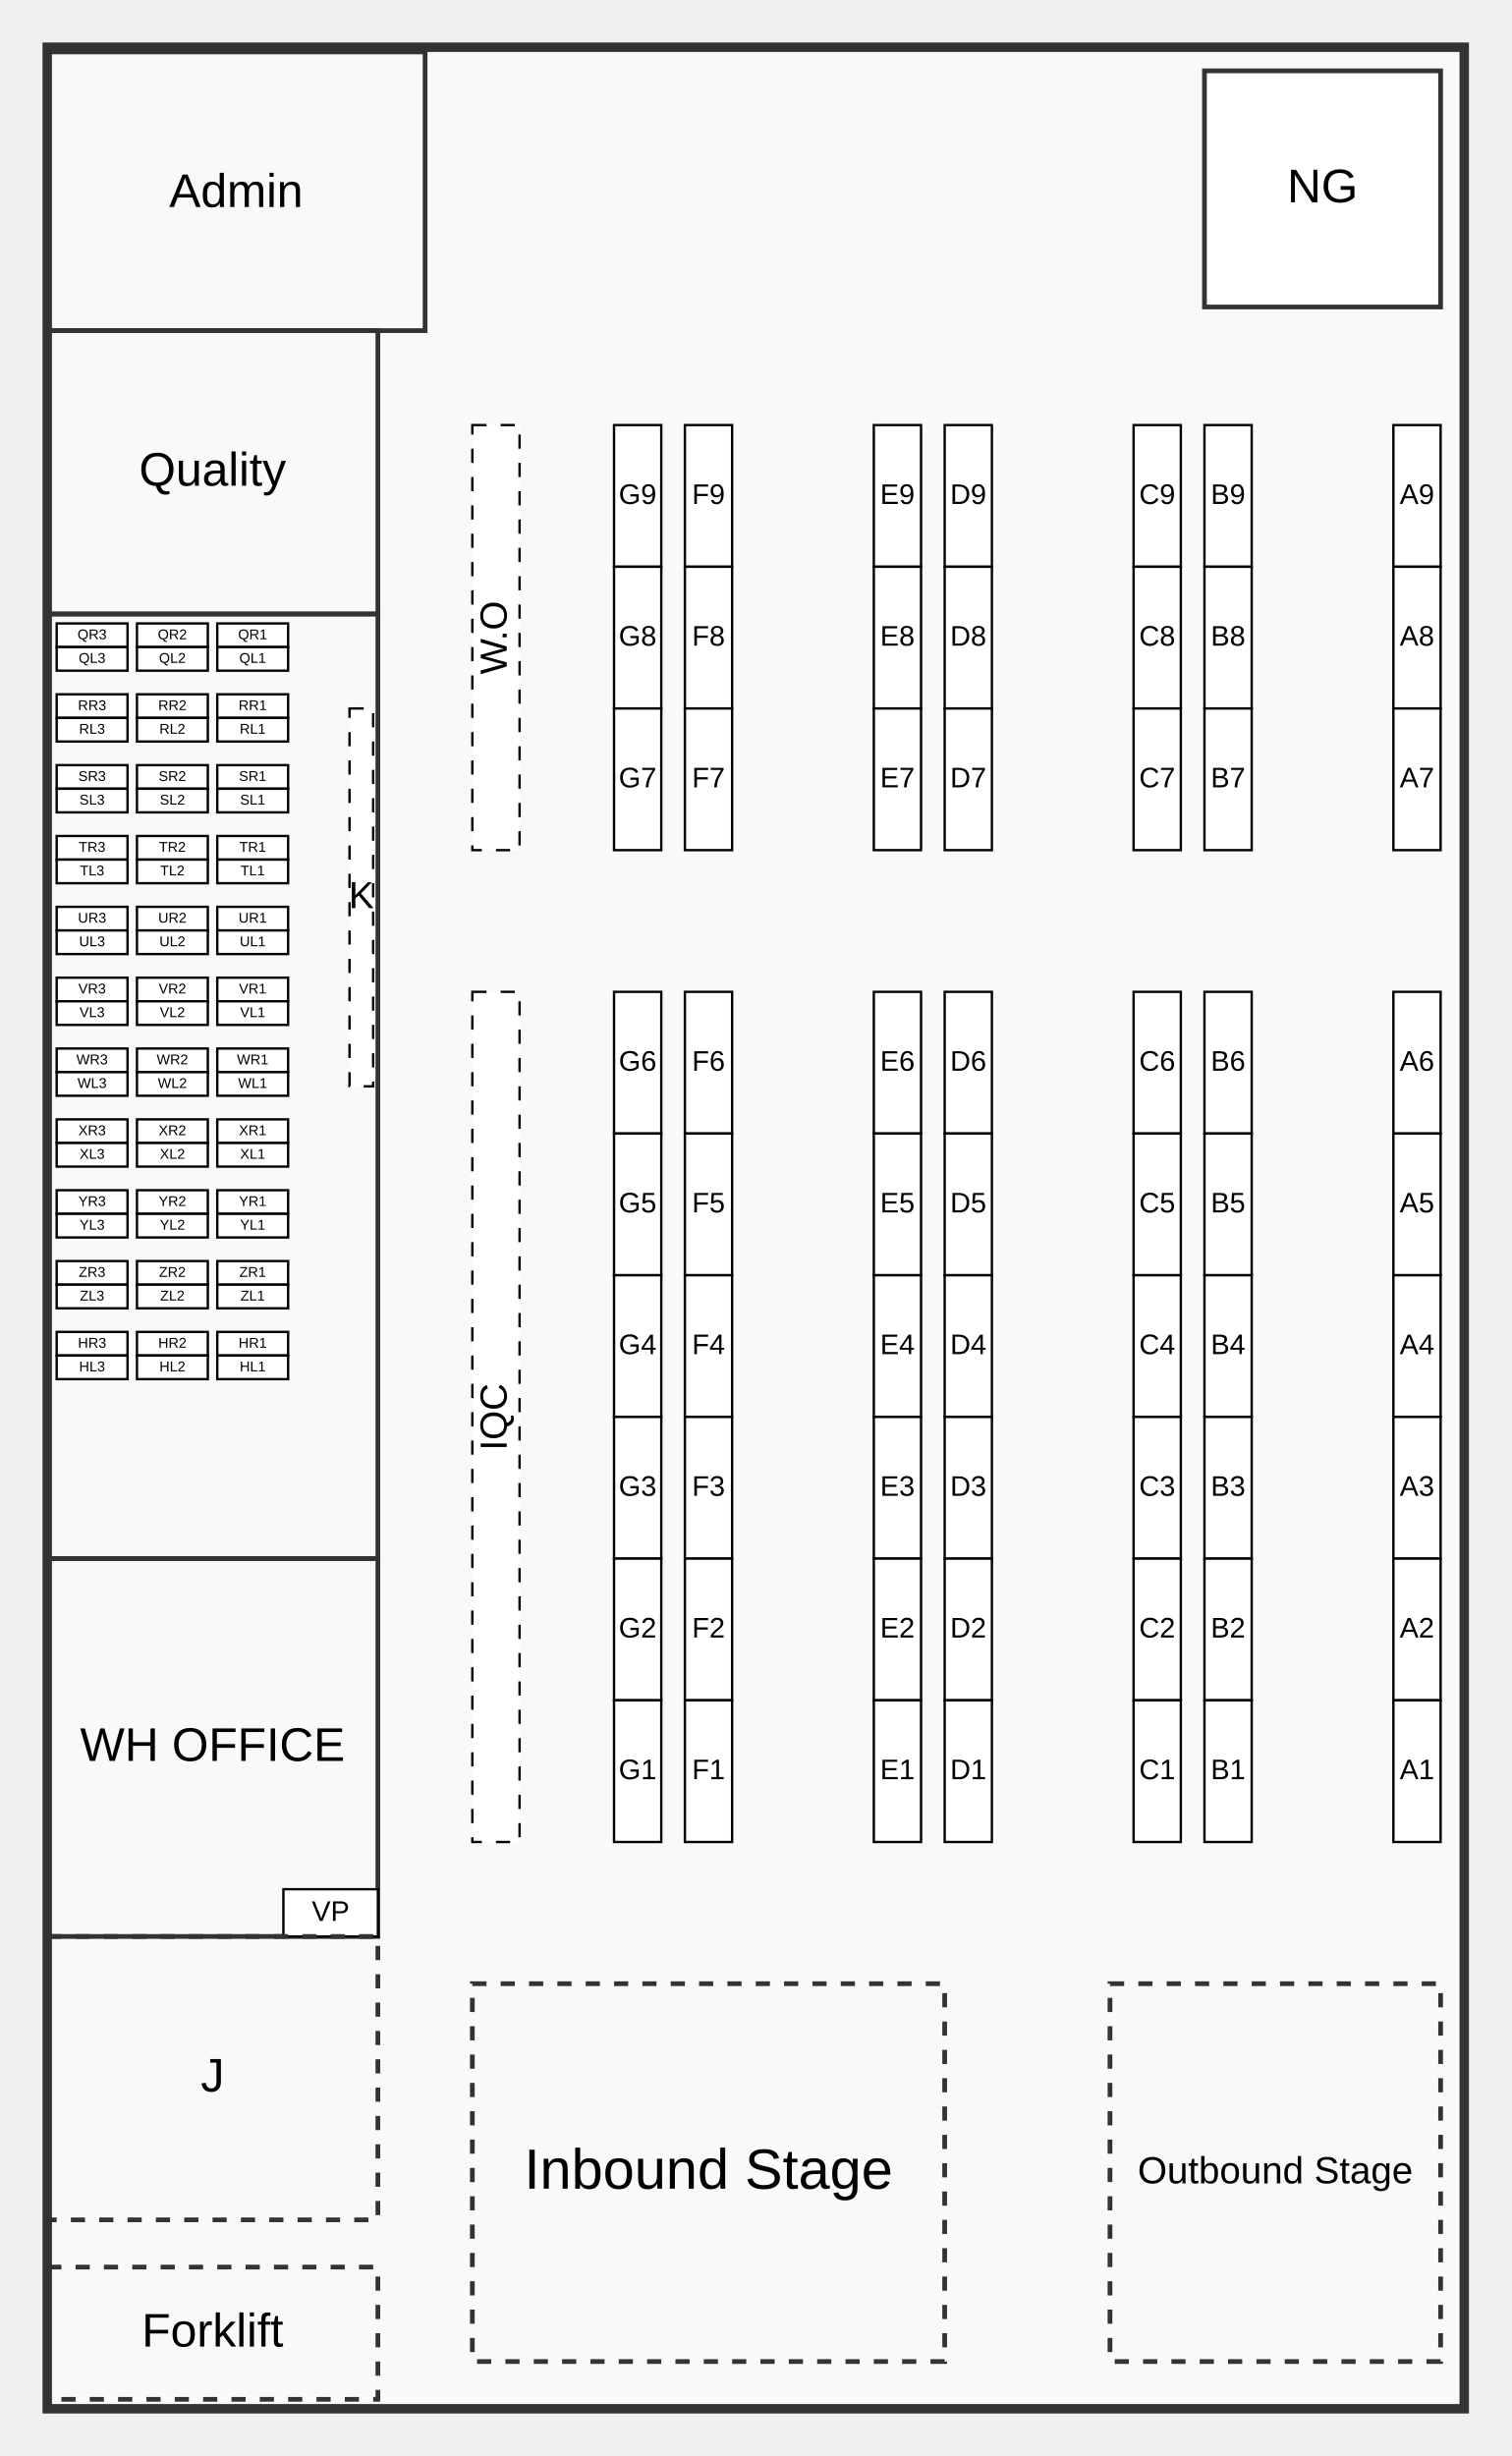
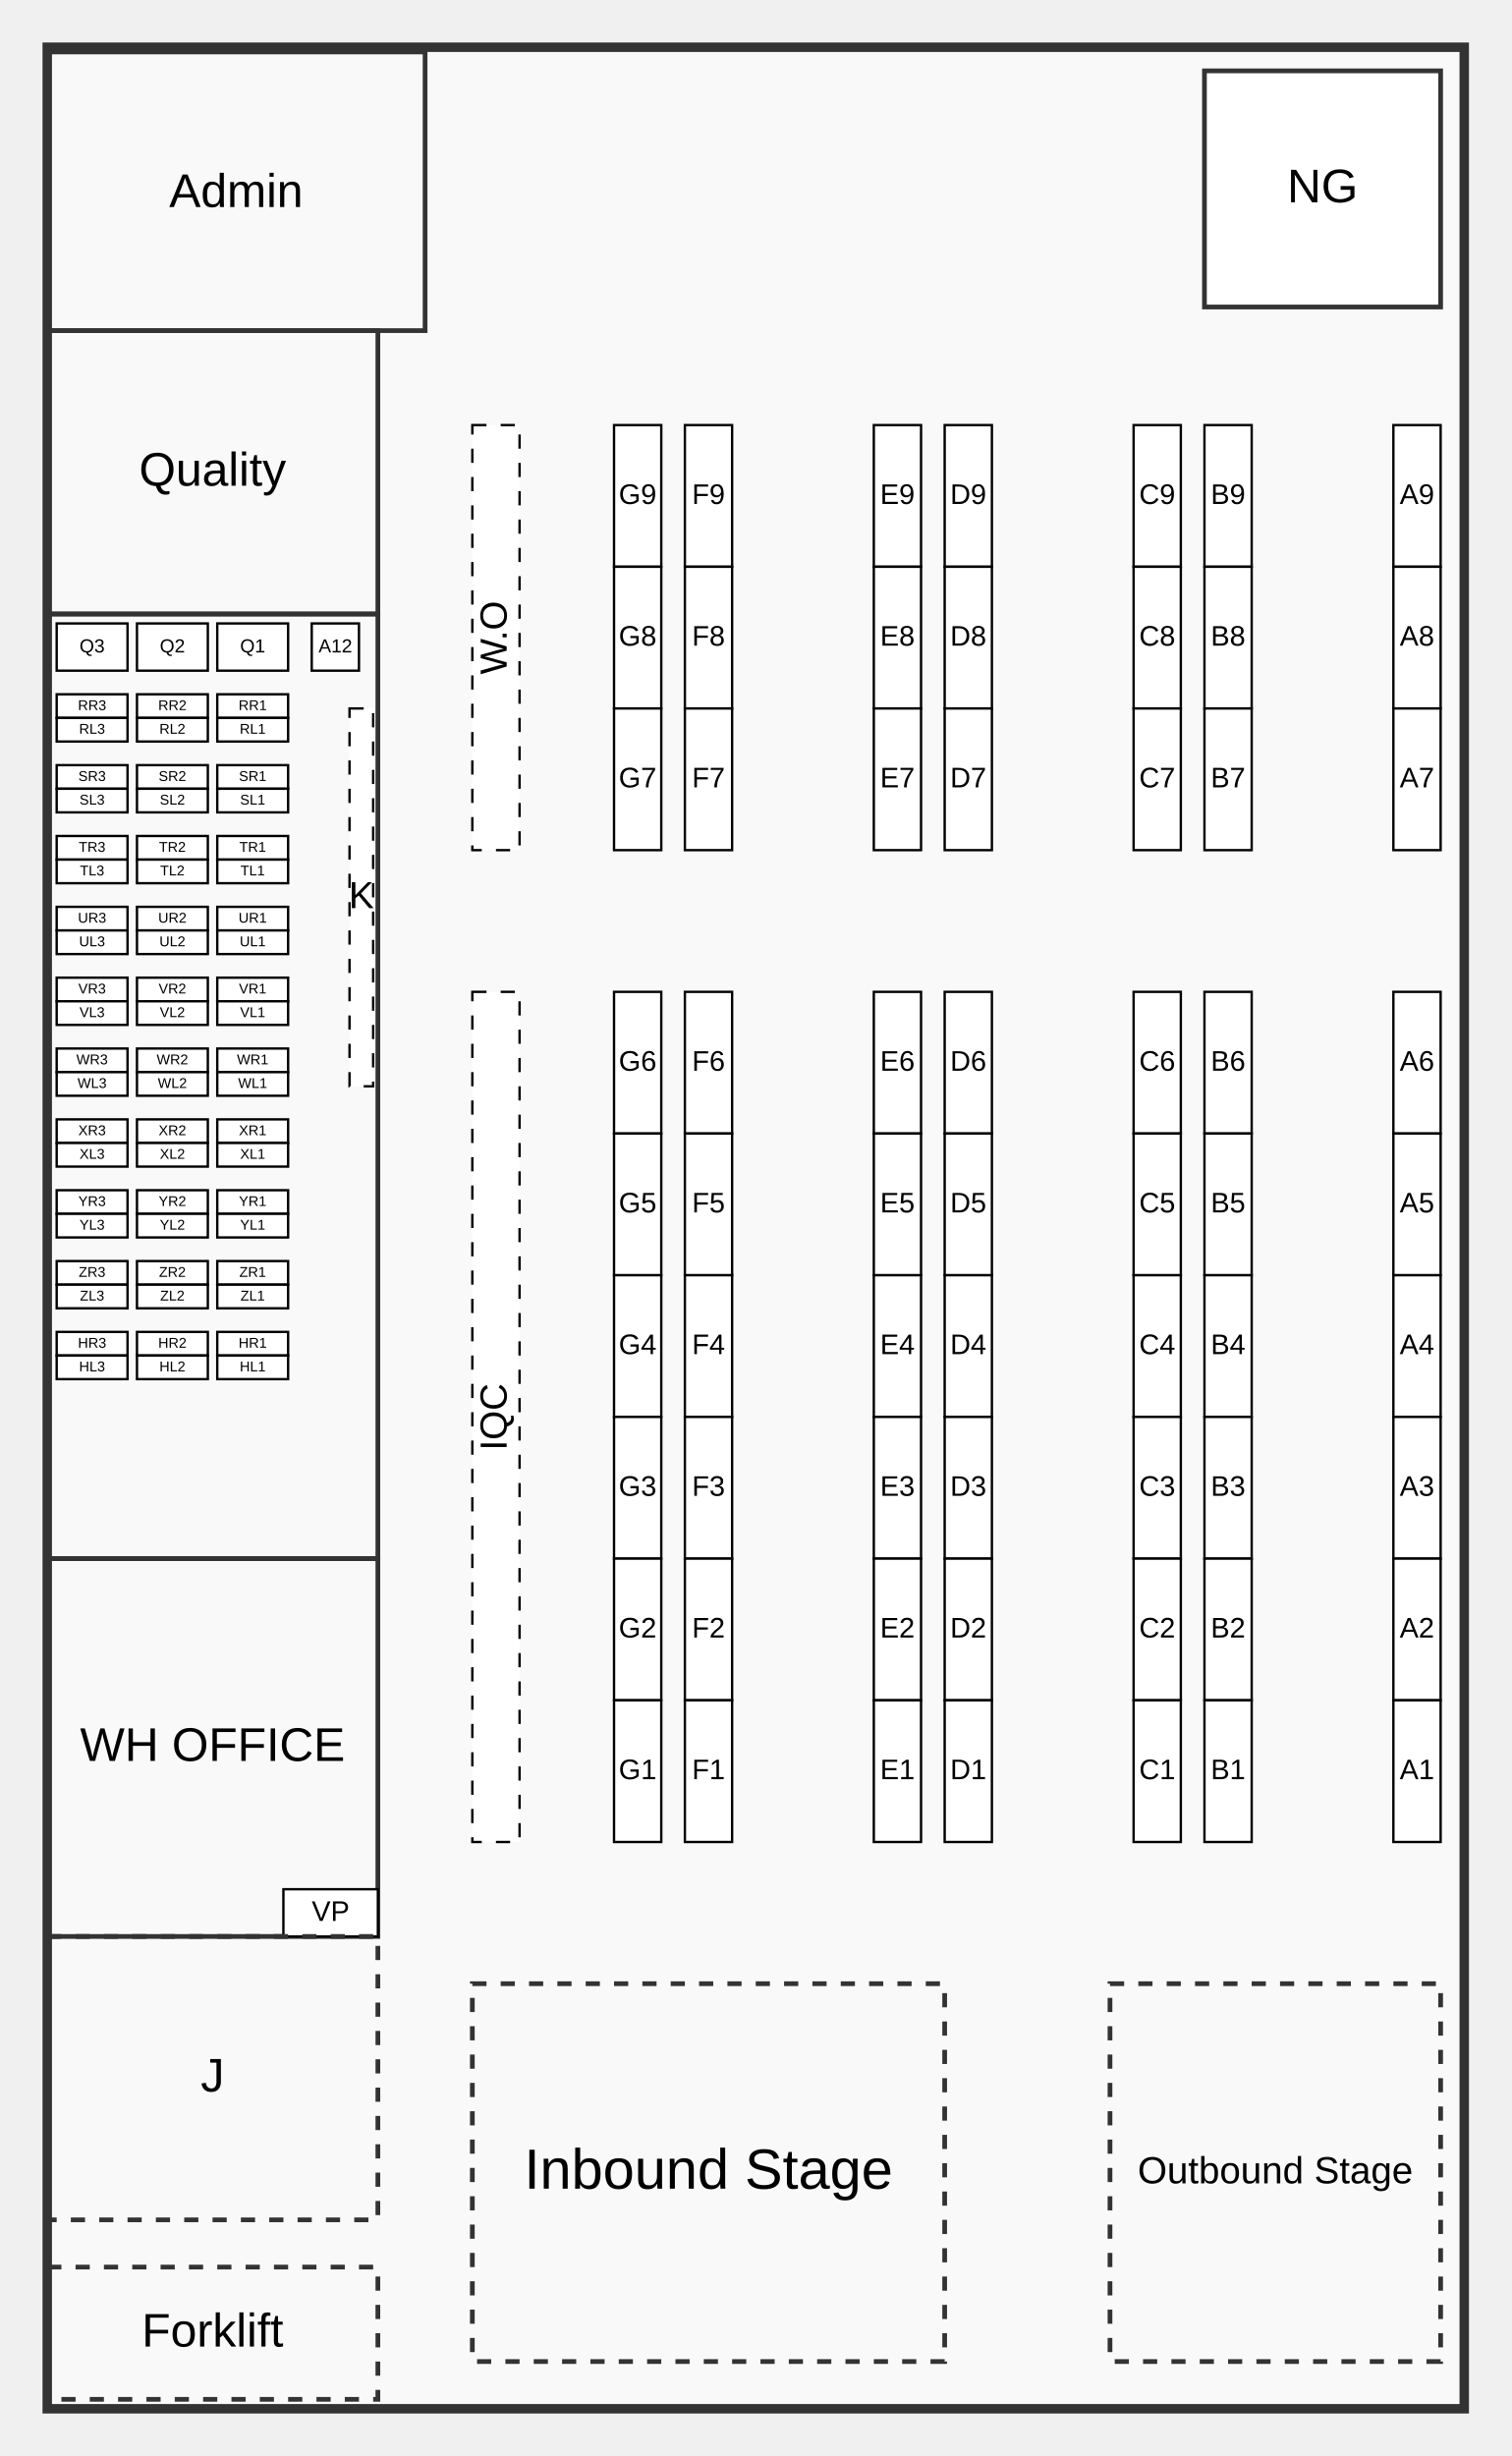
<svg xmlns="http://www.w3.org/2000/svg" width="320" height="520" viewBox="0 0 320 520">
  <rect x="10" y="10" width="300" height="500" fill="#f9f9f9" stroke="#333" stroke-width="2" />
  <g text-anchor="middle" dominant-baseline="middle">
    <rect x="255" y="15" width="50" height="50" fill="white" stroke="#333" stroke-width="1" />
    <text x="280" y="40" font-family="Arial" font-size="10">NG</text>
  </g>
  <g font-family="Arial" text-anchor="middle" dominant-baseline="middle" transform="translate(-5, 0)">
    <rect x="15" y="11" width="80" height="59" fill="none" stroke="#333" stroke-width="1" />
    <text x="55" y="41" font-size="10">Admin</text>
    <rect x="15" y="70" width="70" height="60" fill="none" stroke="#333" stroke-width="1" />
    <text x="50" y="100" font-size="10">Quality</text>
    <rect x="15" y="130" width="70" height="200" fill="none" stroke="#333" stroke-width="1" />
    <g font-size="3" text-anchor="middle" dominant-baseline="middle">
-       <g data-loc="QR3" data-cell-id="cell-qr3">
-         <rect x="17" y="132" width="15" height="5" fill="white" stroke="#000" stroke-width="0.5" />
-         <text x="24.5" y="134.5">QR3</text>
-       </g>
-       <g data-loc="QL3" data-cell-id="cell-ql3">
-         <rect x="17" y="137" width="15" height="5" fill="white" stroke="#000" stroke-width="0.5" />
-         <text x="24.5" y="139.5">QL3</text>
-       </g>
-       <g data-loc="QR2" data-cell-id="cell-qr2">
-         <rect x="34" y="132" width="15" height="5" fill="white" stroke="#000" stroke-width="0.5" />
-         <text x="41.5" y="134.5">QR2</text>
-       </g>
-       <g data-loc="QL2" data-cell-id="cell-ql2">
-         <rect x="34" y="137" width="15" height="5" fill="white" stroke="#000" stroke-width="0.5" />
-         <text x="41.5" y="139.5">QL2</text>
-       </g>
-       <g data-loc="QR1" data-cell-id="cell-qr1">
-         <rect x="51" y="132" width="15" height="5" fill="white" stroke="#000" stroke-width="0.5" />
-         <text x="58.5" y="134.5">QR1</text>
-       </g>
-       <g data-loc="QL1" data-cell-id="cell-ql1">
-         <rect x="51" y="137" width="15" height="5" fill="white" stroke="#000" stroke-width="0.5" />
-         <text x="58.5" y="139.5">QL1</text>
+       <g data-loc="Q3" data-cell-id="cell-q3">
+         <rect x="17" y="132" width="15" height="10" fill="white" stroke="#000" stroke-width="0.5" />
+         <text x="24.5" y="137" font-size="4">Q3</text>
+       </g>
+       <g data-loc="Q2" data-cell-id="cell-q2">
+         <rect x="34" y="132" width="15" height="10" fill="white" stroke="#000" stroke-width="0.5" />
+         <text x="41.5" y="137" font-size="4">Q2</text>
+       </g>
+       <g data-loc="Q1" data-cell-id="cell-q1">
+         <rect x="51" y="132" width="15" height="10" fill="white" stroke="#000" stroke-width="0.5" />
+         <text x="58.5" y="137" font-size="4">Q1</text>
+       </g>
+       <g data-loc="A12" data-cell-id="cell-a12">
+         <rect x="71" y="132" width="10" height="10" fill="white" stroke="#000" stroke-width="0.5" />
+         <text x="76" y="137" font-size="4">A12</text>
      </g>
      <g data-loc="RR3" data-cell-id="cell-rr3">
        <rect x="17" y="147" width="15" height="5" fill="white" stroke="#000" stroke-width="0.5" />
        <text x="24.5" y="149.5">RR3</text>
      </g>
      <g data-loc="RL3" data-cell-id="cell-rl3">
        <rect x="17" y="152" width="15" height="5" fill="white" stroke="#000" stroke-width="0.5" />
        <text x="24.5" y="154.5">RL3</text>
      </g>
      <g data-loc="RR2" data-cell-id="cell-rr2">
        <rect x="34" y="147" width="15" height="5" fill="white" stroke="#000" stroke-width="0.5" />
        <text x="41.5" y="149.5">RR2</text>
      </g>
      <g data-loc="RL2" data-cell-id="cell-rl2">
        <rect x="34" y="152" width="15" height="5" fill="white" stroke="#000" stroke-width="0.5" />
        <text x="41.5" y="154.5">RL2</text>
      </g>
      <g data-loc="RR1" data-cell-id="cell-rr1">
        <rect x="51" y="147" width="15" height="5" fill="white" stroke="#000" stroke-width="0.5" />
        <text x="58.5" y="149.5">RR1</text>
      </g>
      <g data-loc="RL1" data-cell-id="cell-rl1">
        <rect x="51" y="152" width="15" height="5" fill="white" stroke="#000" stroke-width="0.5" />
        <text x="58.5" y="154.5">RL1</text>
      </g>
      <g data-loc="SR3" data-cell-id="cell-sr3">
        <rect x="17" y="162" width="15" height="5" fill="white" stroke="#000" stroke-width="0.5" />
        <text x="24.5" y="164.5">SR3</text>
      </g>
      <g data-loc="SL3" data-cell-id="cell-sl3">
        <rect x="17" y="167" width="15" height="5" fill="white" stroke="#000" stroke-width="0.5" />
        <text x="24.5" y="169.5">SL3</text>
      </g>
      <g data-loc="SR2" data-cell-id="cell-sr2">
        <rect x="34" y="162" width="15" height="5" fill="white" stroke="#000" stroke-width="0.5" />
        <text x="41.5" y="164.5">SR2</text>
      </g>
      <g data-loc="SL2" data-cell-id="cell-sl2">
        <rect x="34" y="167" width="15" height="5" fill="white" stroke="#000" stroke-width="0.5" />
        <text x="41.5" y="169.5">SL2</text>
      </g>
      <g data-loc="SR1" data-cell-id="cell-sr1">
        <rect x="51" y="162" width="15" height="5" fill="white" stroke="#000" stroke-width="0.5" />
        <text x="58.5" y="164.5">SR1</text>
      </g>
      <g data-loc="SL1" data-cell-id="cell-sl1">
        <rect x="51" y="167" width="15" height="5" fill="white" stroke="#000" stroke-width="0.5" />
        <text x="58.5" y="169.5">SL1</text>
      </g>
      <g data-loc="TR3" data-cell-id="cell-tr3">
        <rect x="17" y="177" width="15" height="5" fill="white" stroke="#000" stroke-width="0.5" />
        <text x="24.5" y="179.5">TR3</text>
      </g>
      <g data-loc="TL3" data-cell-id="cell-tl3">
        <rect x="17" y="182" width="15" height="5" fill="white" stroke="#000" stroke-width="0.5" />
        <text x="24.5" y="184.5">TL3</text>
      </g>
      <g data-loc="TR2" data-cell-id="cell-tr2">
        <rect x="34" y="177" width="15" height="5" fill="white" stroke="#000" stroke-width="0.5" />
        <text x="41.5" y="179.5">TR2</text>
      </g>
      <g data-loc="TL2" data-cell-id="cell-tl2">
        <rect x="34" y="182" width="15" height="5" fill="white" stroke="#000" stroke-width="0.5" />
        <text x="41.5" y="184.5">TL2</text>
      </g>
      <g data-loc="TR1" data-cell-id="cell-tr1">
        <rect x="51" y="177" width="15" height="5" fill="white" stroke="#000" stroke-width="0.5" />
        <text x="58.5" y="179.5">TR1</text>
      </g>
      <g data-loc="TL1" data-cell-id="cell-tl1">
        <rect x="51" y="182" width="15" height="5" fill="white" stroke="#000" stroke-width="0.5" />
        <text x="58.5" y="184.5">TL1</text>
      </g>
      <g data-loc="UR3" data-cell-id="cell-ur3">
        <rect x="17" y="192" width="15" height="5" fill="white" stroke="#000" stroke-width="0.5" />
        <text x="24.5" y="194.5">UR3</text>
      </g>
      <g data-loc="UL3" data-cell-id="cell-ul3">
        <rect x="17" y="197" width="15" height="5" fill="white" stroke="#000" stroke-width="0.5" />
        <text x="24.5" y="199.5">UL3</text>
      </g>
      <g data-loc="UR2" data-cell-id="cell-ur2">
        <rect x="34" y="192" width="15" height="5" fill="white" stroke="#000" stroke-width="0.5" />
        <text x="41.5" y="194.5">UR2</text>
      </g>
      <g data-loc="UL2" data-cell-id="cell-ul2">
        <rect x="34" y="197" width="15" height="5" fill="white" stroke="#000" stroke-width="0.5" />
        <text x="41.5" y="199.5">UL2</text>
      </g>
      <g data-loc="UR1" data-cell-id="cell-ur1">
        <rect x="51" y="192" width="15" height="5" fill="white" stroke="#000" stroke-width="0.5" />
        <text x="58.5" y="194.5">UR1</text>
      </g>
      <g data-loc="UL1" data-cell-id="cell-ul1">
        <rect x="51" y="197" width="15" height="5" fill="white" stroke="#000" stroke-width="0.5" />
        <text x="58.5" y="199.5">UL1</text>
      </g>
      <g data-loc="VR3" data-cell-id="cell-vr3">
        <rect x="17" y="207" width="15" height="5" fill="white" stroke="#000" stroke-width="0.5" />
        <text x="24.5" y="209.5">VR3</text>
      </g>
      <g data-loc="VL3" data-cell-id="cell-vl3">
        <rect x="17" y="212" width="15" height="5" fill="white" stroke="#000" stroke-width="0.5" />
        <text x="24.5" y="214.5">VL3</text>
      </g>
      <g data-loc="VR2" data-cell-id="cell-vr2">
        <rect x="34" y="207" width="15" height="5" fill="white" stroke="#000" stroke-width="0.5" />
        <text x="41.5" y="209.5">VR2</text>
      </g>
      <g data-loc="VL2" data-cell-id="cell-vl2">
        <rect x="34" y="212" width="15" height="5" fill="white" stroke="#000" stroke-width="0.5" />
        <text x="41.5" y="214.5">VL2</text>
      </g>
      <g data-loc="VR1" data-cell-id="cell-vr1">
        <rect x="51" y="207" width="15" height="5" fill="white" stroke="#000" stroke-width="0.5" />
        <text x="58.5" y="209.5">VR1</text>
      </g>
      <g data-loc="VL1" data-cell-id="cell-vl1">
        <rect x="51" y="212" width="15" height="5" fill="white" stroke="#000" stroke-width="0.5" />
        <text x="58.5" y="214.5">VL1</text>
      </g>
      <g data-loc="WR3" data-cell-id="cell-wr3">
        <rect x="17" y="222" width="15" height="5" fill="white" stroke="#000" stroke-width="0.5" />
        <text x="24.5" y="224.5">WR3</text>
      </g>
      <g data-loc="WL3" data-cell-id="cell-wl3">
        <rect x="17" y="227" width="15" height="5" fill="white" stroke="#000" stroke-width="0.5" />
        <text x="24.5" y="229.5">WL3</text>
      </g>
      <g data-loc="WR2" data-cell-id="cell-wr2">
        <rect x="34" y="222" width="15" height="5" fill="white" stroke="#000" stroke-width="0.5" />
        <text x="41.5" y="224.5">WR2</text>
      </g>
      <g data-loc="WL2" data-cell-id="cell-wl2">
        <rect x="34" y="227" width="15" height="5" fill="white" stroke="#000" stroke-width="0.5" />
        <text x="41.5" y="229.5">WL2</text>
      </g>
      <g data-loc="WR1" data-cell-id="cell-wr1">
        <rect x="51" y="222" width="15" height="5" fill="white" stroke="#000" stroke-width="0.5" />
        <text x="58.5" y="224.5">WR1</text>
      </g>
      <g data-loc="WL1" data-cell-id="cell-wl1">
        <rect x="51" y="227" width="15" height="5" fill="white" stroke="#000" stroke-width="0.5" />
        <text x="58.5" y="229.5">WL1</text>
      </g>
      <g data-loc="XR3" data-cell-id="cell-xr3">
        <rect x="17" y="237" width="15" height="5" fill="white" stroke="#000" stroke-width="0.5" />
        <text x="24.5" y="239.5">XR3</text>
      </g>
      <g data-loc="XL3" data-cell-id="cell-xl3">
        <rect x="17" y="242" width="15" height="5" fill="white" stroke="#000" stroke-width="0.5" />
        <text x="24.5" y="244.5">XL3</text>
      </g>
      <g data-loc="XR2" data-cell-id="cell-xr2">
        <rect x="34" y="237" width="15" height="5" fill="white" stroke="#000" stroke-width="0.5" />
        <text x="41.5" y="239.5">XR2</text>
      </g>
      <g data-loc="XL2" data-cell-id="cell-xl2">
        <rect x="34" y="242" width="15" height="5" fill="white" stroke="#000" stroke-width="0.5" />
        <text x="41.5" y="244.5">XL2</text>
      </g>
      <g data-loc="XR1" data-cell-id="cell-xr1">
        <rect x="51" y="237" width="15" height="5" fill="white" stroke="#000" stroke-width="0.5" />
        <text x="58.5" y="239.5">XR1</text>
      </g>
      <g data-loc="XL1" data-cell-id="cell-xl1">
        <rect x="51" y="242" width="15" height="5" fill="white" stroke="#000" stroke-width="0.5" />
        <text x="58.5" y="244.5">XL1</text>
      </g>
      <g data-loc="YR3" data-cell-id="cell-yr3">
        <rect x="17" y="252" width="15" height="5" fill="white" stroke="#000" stroke-width="0.5" />
        <text x="24.5" y="254.5">YR3</text>
      </g>
      <g data-loc="YL3" data-cell-id="cell-yl3">
        <rect x="17" y="257" width="15" height="5" fill="white" stroke="#000" stroke-width="0.5" />
        <text x="24.5" y="259.5">YL3</text>
      </g>
      <g data-loc="YR2" data-cell-id="cell-yr2">
        <rect x="34" y="252" width="15" height="5" fill="white" stroke="#000" stroke-width="0.5" />
        <text x="41.5" y="254.5">YR2</text>
      </g>
      <g data-loc="YL2" data-cell-id="cell-yl2">
        <rect x="34" y="257" width="15" height="5" fill="white" stroke="#000" stroke-width="0.5" />
        <text x="41.5" y="259.5">YL2</text>
      </g>
      <g data-loc="YR1" data-cell-id="cell-yr1">
        <rect x="51" y="252" width="15" height="5" fill="white" stroke="#000" stroke-width="0.5" />
        <text x="58.5" y="254.5">YR1</text>
      </g>
      <g data-loc="YL1" data-cell-id="cell-yl1">
        <rect x="51" y="257" width="15" height="5" fill="white" stroke="#000" stroke-width="0.5" />
        <text x="58.5" y="259.5">YL1</text>
      </g>
      <g data-loc="ZR3" data-cell-id="cell-zr3">
        <rect x="17" y="267" width="15" height="5" fill="white" stroke="#000" stroke-width="0.5" />
        <text x="24.5" y="269.5">ZR3</text>
      </g>
      <g data-loc="ZL3" data-cell-id="cell-zl3">
        <rect x="17" y="272" width="15" height="5" fill="white" stroke="#000" stroke-width="0.5" />
        <text x="24.5" y="274.5">ZL3</text>
      </g>
      <g data-loc="ZR2" data-cell-id="cell-zr2">
        <rect x="34" y="267" width="15" height="5" fill="white" stroke="#000" stroke-width="0.5" />
        <text x="41.5" y="269.5">ZR2</text>
      </g>
      <g data-loc="ZL2" data-cell-id="cell-zl2">
        <rect x="34" y="272" width="15" height="5" fill="white" stroke="#000" stroke-width="0.5" />
        <text x="41.5" y="274.5">ZL2</text>
      </g>
      <g data-loc="ZR1" data-cell-id="cell-zr1">
        <rect x="51" y="267" width="15" height="5" fill="white" stroke="#000" stroke-width="0.5" />
        <text x="58.5" y="269.5">ZR1</text>
      </g>
      <g data-loc="ZL1" data-cell-id="cell-zl1">
        <rect x="51" y="272" width="15" height="5" fill="white" stroke="#000" stroke-width="0.5" />
        <text x="58.5" y="274.5">ZL1</text>
      </g>
      <g data-loc="HR3" data-cell-id="cell-hr3">
        <rect x="17" y="282" width="15" height="5" fill="white" stroke="#000" stroke-width="0.5" />
        <text x="24.5" y="284.5">HR3</text>
      </g>
      <g data-loc="HL3" data-cell-id="cell-hl3">
        <rect x="17" y="287" width="15" height="5" fill="white" stroke="#000" stroke-width="0.5" />
        <text x="24.5" y="289.5">HL3</text>
      </g>
      <g data-loc="HR2" data-cell-id="cell-hr2">
        <rect x="34" y="282" width="15" height="5" fill="white" stroke="#000" stroke-width="0.5" />
        <text x="41.5" y="284.5">HR2</text>
      </g>
      <g data-loc="HL2" data-cell-id="cell-hl2">
        <rect x="34" y="287" width="15" height="5" fill="white" stroke="#000" stroke-width="0.5" />
        <text x="41.5" y="289.5">HL2</text>
      </g>
      <g data-loc="HR1" data-cell-id="cell-hr1">
        <rect x="51" y="282" width="15" height="5" fill="white" stroke="#000" stroke-width="0.5" />
        <text x="58.5" y="284.5">HR1</text>
      </g>
      <g data-loc="HL1" data-cell-id="cell-hl1">
        <rect x="51" y="287" width="15" height="5" fill="white" stroke="#000" stroke-width="0.5" />
        <text x="58.5" y="289.5">HL1</text>
      </g>
    </g>
    <g data-loc="K" data-cell-id="cell-k">
      <rect x="79" y="150" width="5" height="80" fill="white" stroke="#000" stroke-width="0.5" stroke-dasharray="3,3" />
      <text x="81.5" y="190" font-size="8">K</text>
    </g>
    <rect x="15" y="330" width="70" height="80" fill="none" stroke="#333" stroke-width="1" />
    <text x="50" y="370" font-size="10">WH OFFICE</text>
    <g data-loc="VP" data-cell-id="cell-vp">
      <rect x="65" y="400" width="20" height="10" fill="white" stroke="#000" stroke-width="0.5" />
      <text x="75" y="405" font-size="6" text-anchor="middle" dominant-baseline="middle">VP</text>
    </g>
    <rect x="15" y="410" width="70" height="60" fill="none" stroke="#333" stroke-width="1" stroke-dasharray="3,3" />
    <text x="50" y="440" font-size="10">J</text>
    <rect x="15" y="480" width="70" height="28" fill="none" stroke="#333" stroke-width="1" stroke-dasharray="3,3" />
    <text x="50" y="494" font-size="10" text-anchor="middle" dominant-baseline="middle">Forklift</text>
  </g>
  <g font-family="Arial">
    <g data-loc="IQC" data-cell-id="cell-iqc">
      <rect x="100" y="210" width="10" height="180" fill="white" stroke="#000" stroke-width="0.5" stroke-dasharray="3,3" />
      <text x="105" y="300" font-size="8" transform="rotate(-90 105,300)" text-anchor="middle" dominant-baseline="middle">IQC</text>
    </g>
    <g data-loc="WO" data-cell-id="cell-wo">
      <rect x="100" y="90" width="10" height="90" fill="white" stroke="#000" stroke-width="0.5" stroke-dasharray="3,3" />
      <text x="105" y="135" font-size="8" transform="rotate(-90 105,135)" text-anchor="middle" dominant-baseline="middle">W.O</text>
    </g>
  </g>
  <g font-family="Arial" text-anchor="middle" dominant-baseline="middle">
    <rect x="100" y="420" width="100" height="80" fill="none" stroke="#333" stroke-width="1" stroke-dasharray="3,3" />
    <text x="150" y="460" font-size="12">Inbound Stage</text>
    <rect x="235" y="420" width="70" height="80" fill="none" stroke="#333" stroke-width="1" stroke-dasharray="3,3" />
    <text x="270" y="460" font-size="8">Outbound Stage</text>
  </g>
  <g font-family="Arial" font-size="6" text-anchor="middle" dominant-baseline="middle">
    <g data-loc="A9" data-cell-id="cell-a9">
      <rect x="295" y="90" width="10" height="30" fill="white" stroke="#000" stroke-width="0.5" />
      <text x="300" y="105">A9</text>
    </g>
    <g data-loc="A8" data-cell-id="cell-a8">
      <rect x="295" y="120" width="10" height="30" fill="white" stroke="#000" stroke-width="0.5" />
      <text x="300" y="135">A8</text>
    </g>
    <g data-loc="A7" data-cell-id="cell-a7">
      <rect x="295" y="150" width="10" height="30" fill="white" stroke="#000" stroke-width="0.5" />
      <text x="300" y="165">A7</text>
    </g>
    <g data-loc="A6" data-cell-id="cell-a6">
      <rect x="295" y="210" width="10" height="30" fill="white" stroke="#000" stroke-width="0.5" />
      <text x="300" y="225">A6</text>
    </g>
    <g data-loc="A5" data-cell-id="cell-a5">
      <rect x="295" y="240" width="10" height="30" fill="white" stroke="#000" stroke-width="0.5" />
      <text x="300" y="255">A5</text>
    </g>
    <g data-loc="A4" data-cell-id="cell-a4">
      <rect x="295" y="270" width="10" height="30" fill="white" stroke="#000" stroke-width="0.5" />
      <text x="300" y="285">A4</text>
    </g>
    <g data-loc="A3" data-cell-id="cell-a3">
      <rect x="295" y="300" width="10" height="30" fill="white" stroke="#000" stroke-width="0.5" />
      <text x="300" y="315">A3</text>
    </g>
    <g data-loc="A2" data-cell-id="cell-a2">
      <rect x="295" y="330" width="10" height="30" fill="white" stroke="#000" stroke-width="0.5" />
      <text x="300" y="345">A2</text>
    </g>
    <g data-loc="A1" data-cell-id="cell-a1">
      <rect x="295" y="360" width="10" height="30" fill="white" stroke="#000" stroke-width="0.5" />
      <text x="300" y="375">A1</text>
    </g>
    <g data-loc="B9" data-cell-id="cell-b9">
      <rect x="255" y="90" width="10" height="30" fill="white" stroke="#000" stroke-width="0.5" />
      <text x="260" y="105">B9</text>
    </g>
    <g data-loc="B8" data-cell-id="cell-b8">
      <rect x="255" y="120" width="10" height="30" fill="white" stroke="#000" stroke-width="0.5" />
      <text x="260" y="135">B8</text>
    </g>
    <g data-loc="B7" data-cell-id="cell-b7">
      <rect x="255" y="150" width="10" height="30" fill="white" stroke="#000" stroke-width="0.5" />
      <text x="260" y="165">B7</text>
    </g>
    <g data-loc="B6" data-cell-id="cell-b6">
      <rect x="255" y="210" width="10" height="30" fill="white" stroke="#000" stroke-width="0.5" />
      <text x="260" y="225">B6</text>
    </g>
    <g data-loc="B5" data-cell-id="cell-b5">
      <rect x="255" y="240" width="10" height="30" fill="white" stroke="#000" stroke-width="0.5" />
      <text x="260" y="255">B5</text>
    </g>
    <g data-loc="B4" data-cell-id="cell-b4">
      <rect x="255" y="270" width="10" height="30" fill="white" stroke="#000" stroke-width="0.5" />
      <text x="260" y="285">B4</text>
    </g>
    <g data-loc="B3" data-cell-id="cell-b3">
      <rect x="255" y="300" width="10" height="30" fill="white" stroke="#000" stroke-width="0.5" />
      <text x="260" y="315">B3</text>
    </g>
    <g data-loc="B2" data-cell-id="cell-b2">
      <rect x="255" y="330" width="10" height="30" fill="white" stroke="#000" stroke-width="0.5" />
      <text x="260" y="345">B2</text>
    </g>
    <g data-loc="B1" data-cell-id="cell-b1">
      <rect x="255" y="360" width="10" height="30" fill="white" stroke="#000" stroke-width="0.5" />
      <text x="260" y="375">B1</text>
    </g>
    <g data-loc="C9" data-cell-id="cell-c9">
      <rect x="240" y="90" width="10" height="30" fill="white" stroke="#000" stroke-width="0.5" />
      <text x="245" y="105">C9</text>
    </g>
    <g data-loc="C8" data-cell-id="cell-c8">
      <rect x="240" y="120" width="10" height="30" fill="white" stroke="#000" stroke-width="0.5" />
      <text x="245" y="135">C8</text>
    </g>
    <g data-loc="C7" data-cell-id="cell-c7">
      <rect x="240" y="150" width="10" height="30" fill="white" stroke="#000" stroke-width="0.5" />
      <text x="245" y="165">C7</text>
    </g>
    <g data-loc="C6" data-cell-id="cell-c6">
      <rect x="240" y="210" width="10" height="30" fill="white" stroke="#000" stroke-width="0.5" />
      <text x="245" y="225">C6</text>
    </g>
    <g data-loc="C5" data-cell-id="cell-c5">
      <rect x="240" y="240" width="10" height="30" fill="white" stroke="#000" stroke-width="0.5" />
      <text x="245" y="255">C5</text>
    </g>
    <g data-loc="C4" data-cell-id="cell-c4">
      <rect x="240" y="270" width="10" height="30" fill="white" stroke="#000" stroke-width="0.5" />
      <text x="245" y="285">C4</text>
    </g>
    <g data-loc="C3" data-cell-id="cell-c3">
      <rect x="240" y="300" width="10" height="30" fill="white" stroke="#000" stroke-width="0.5" />
      <text x="245" y="315">C3</text>
    </g>
    <g data-loc="C2" data-cell-id="cell-c2">
      <rect x="240" y="330" width="10" height="30" fill="white" stroke="#000" stroke-width="0.5" />
      <text x="245" y="345">C2</text>
    </g>
    <g data-loc="C1" data-cell-id="cell-c1">
      <rect x="240" y="360" width="10" height="30" fill="white" stroke="#000" stroke-width="0.5" />
      <text x="245" y="375">C1</text>
    </g>
    <g data-loc="D9" data-cell-id="cell-d9">
      <rect x="200" y="90" width="10" height="30" fill="white" stroke="#000" stroke-width="0.5" />
      <text x="205" y="105">D9</text>
    </g>
    <g data-loc="D8" data-cell-id="cell-d8">
      <rect x="200" y="120" width="10" height="30" fill="white" stroke="#000" stroke-width="0.5" />
      <text x="205" y="135">D8</text>
    </g>
    <g data-loc="D7" data-cell-id="cell-d7">
      <rect x="200" y="150" width="10" height="30" fill="white" stroke="#000" stroke-width="0.5" />
      <text x="205" y="165">D7</text>
    </g>
    <g data-loc="D6" data-cell-id="cell-d6">
      <rect x="200" y="210" width="10" height="30" fill="white" stroke="#000" stroke-width="0.5" />
      <text x="205" y="225">D6</text>
    </g>
    <g data-loc="D5" data-cell-id="cell-d5">
      <rect x="200" y="240" width="10" height="30" fill="white" stroke="#000" stroke-width="0.5" />
      <text x="205" y="255">D5</text>
    </g>
    <g data-loc="D4" data-cell-id="cell-d4">
      <rect x="200" y="270" width="10" height="30" fill="white" stroke="#000" stroke-width="0.5" />
      <text x="205" y="285">D4</text>
    </g>
    <g data-loc="D3" data-cell-id="cell-d3">
      <rect x="200" y="300" width="10" height="30" fill="white" stroke="#000" stroke-width="0.5" />
      <text x="205" y="315">D3</text>
    </g>
    <g data-loc="D2" data-cell-id="cell-d2">
      <rect x="200" y="330" width="10" height="30" fill="white" stroke="#000" stroke-width="0.5" />
      <text x="205" y="345">D2</text>
    </g>
    <g data-loc="D1" data-cell-id="cell-d1">
      <rect x="200" y="360" width="10" height="30" fill="white" stroke="#000" stroke-width="0.5" />
      <text x="205" y="375">D1</text>
    </g>
    <g data-loc="E9" data-cell-id="cell-e9">
      <rect x="185" y="90" width="10" height="30" fill="white" stroke="#000" stroke-width="0.5" />
      <text x="190" y="105">E9</text>
    </g>
    <g data-loc="E8" data-cell-id="cell-e8">
      <rect x="185" y="120" width="10" height="30" fill="white" stroke="#000" stroke-width="0.5" />
      <text x="190" y="135">E8</text>
    </g>
    <g data-loc="E7" data-cell-id="cell-e7">
      <rect x="185" y="150" width="10" height="30" fill="white" stroke="#000" stroke-width="0.5" />
      <text x="190" y="165">E7</text>
    </g>
    <g data-loc="E6" data-cell-id="cell-e6">
      <rect x="185" y="210" width="10" height="30" fill="white" stroke="#000" stroke-width="0.5" />
      <text x="190" y="225">E6</text>
    </g>
    <g data-loc="E5" data-cell-id="cell-e5">
      <rect x="185" y="240" width="10" height="30" fill="white" stroke="#000" stroke-width="0.5" />
      <text x="190" y="255">E5</text>
    </g>
    <g data-loc="E4" data-cell-id="cell-e4">
      <rect x="185" y="270" width="10" height="30" fill="white" stroke="#000" stroke-width="0.5" />
      <text x="190" y="285">E4</text>
    </g>
    <g data-loc="E3" data-cell-id="cell-e3">
      <rect x="185" y="300" width="10" height="30" fill="white" stroke="#000" stroke-width="0.5" />
      <text x="190" y="315">E3</text>
    </g>
    <g data-loc="E2" data-cell-id="cell-e2">
      <rect x="185" y="330" width="10" height="30" fill="white" stroke="#000" stroke-width="0.5" />
      <text x="190" y="345">E2</text>
    </g>
    <g data-loc="E1" data-cell-id="cell-e1">
      <rect x="185" y="360" width="10" height="30" fill="white" stroke="#000" stroke-width="0.5" />
      <text x="190" y="375">E1</text>
    </g>
    <g data-loc="F9" data-cell-id="cell-f9">
      <rect x="145" y="90" width="10" height="30" fill="white" stroke="#000" stroke-width="0.5" />
      <text x="150" y="105">F9</text>
    </g>
    <g data-loc="F8" data-cell-id="cell-f8">
      <rect x="145" y="120" width="10" height="30" fill="white" stroke="#000" stroke-width="0.5" />
      <text x="150" y="135">F8</text>
    </g>
    <g data-loc="F7" data-cell-id="cell-f7">
      <rect x="145" y="150" width="10" height="30" fill="white" stroke="#000" stroke-width="0.5" />
      <text x="150" y="165">F7</text>
    </g>
    <g data-loc="F6" data-cell-id="cell-f6">
      <rect x="145" y="210" width="10" height="30" fill="white" stroke="#000" stroke-width="0.5" />
      <text x="150" y="225">F6</text>
    </g>
    <g data-loc="F5" data-cell-id="cell-f5">
      <rect x="145" y="240" width="10" height="30" fill="white" stroke="#000" stroke-width="0.5" />
      <text x="150" y="255">F5</text>
    </g>
    <g data-loc="F4" data-cell-id="cell-f4">
      <rect x="145" y="270" width="10" height="30" fill="white" stroke="#000" stroke-width="0.5" />
      <text x="150" y="285">F4</text>
    </g>
    <g data-loc="F3" data-cell-id="cell-f3">
      <rect x="145" y="300" width="10" height="30" fill="white" stroke="#000" stroke-width="0.5" />
      <text x="150" y="315">F3</text>
    </g>
    <g data-loc="F2" data-cell-id="cell-f2">
      <rect x="145" y="330" width="10" height="30" fill="white" stroke="#000" stroke-width="0.5" />
      <text x="150" y="345">F2</text>
    </g>
    <g data-loc="F1" data-cell-id="cell-f1">
      <rect x="145" y="360" width="10" height="30" fill="white" stroke="#000" stroke-width="0.5" />
      <text x="150" y="375">F1</text>
    </g>
    <g data-loc="G9" data-cell-id="cell-g9">
      <rect x="130" y="90" width="10" height="30" fill="white" stroke="#000" stroke-width="0.5" />
      <text x="135" y="105">G9</text>
    </g>
    <g data-loc="G8" data-cell-id="cell-g8">
      <rect x="130" y="120" width="10" height="30" fill="white" stroke="#000" stroke-width="0.5" />
      <text x="135" y="135">G8</text>
    </g>
    <g data-loc="G7" data-cell-id="cell-g7">
      <rect x="130" y="150" width="10" height="30" fill="white" stroke="#000" stroke-width="0.5" />
      <text x="135" y="165">G7</text>
    </g>
    <g data-loc="G6" data-cell-id="cell-g6">
      <rect x="130" y="210" width="10" height="30" fill="white" stroke="#000" stroke-width="0.5" />
      <text x="135" y="225">G6</text>
    </g>
    <g data-loc="G5" data-cell-id="cell-g5">
      <rect x="130" y="240" width="10" height="30" fill="white" stroke="#000" stroke-width="0.5" />
      <text x="135" y="255">G5</text>
    </g>
    <g data-loc="G4" data-cell-id="cell-g4">
      <rect x="130" y="270" width="10" height="30" fill="white" stroke="#000" stroke-width="0.5" />
      <text x="135" y="285">G4</text>
    </g>
    <g data-loc="G3" data-cell-id="cell-g3">
      <rect x="130" y="300" width="10" height="30" fill="white" stroke="#000" stroke-width="0.5" />
      <text x="135" y="315">G3</text>
    </g>
    <g data-loc="G2" data-cell-id="cell-g2">
      <rect x="130" y="330" width="10" height="30" fill="white" stroke="#000" stroke-width="0.5" />
      <text x="135" y="345">G2</text>
    </g>
    <g data-loc="G1" data-cell-id="cell-g1">
      <rect x="130" y="360" width="10" height="30" fill="white" stroke="#000" stroke-width="0.5" />
      <text x="135" y="375">G1</text>
    </g>
  </g>
</svg>
